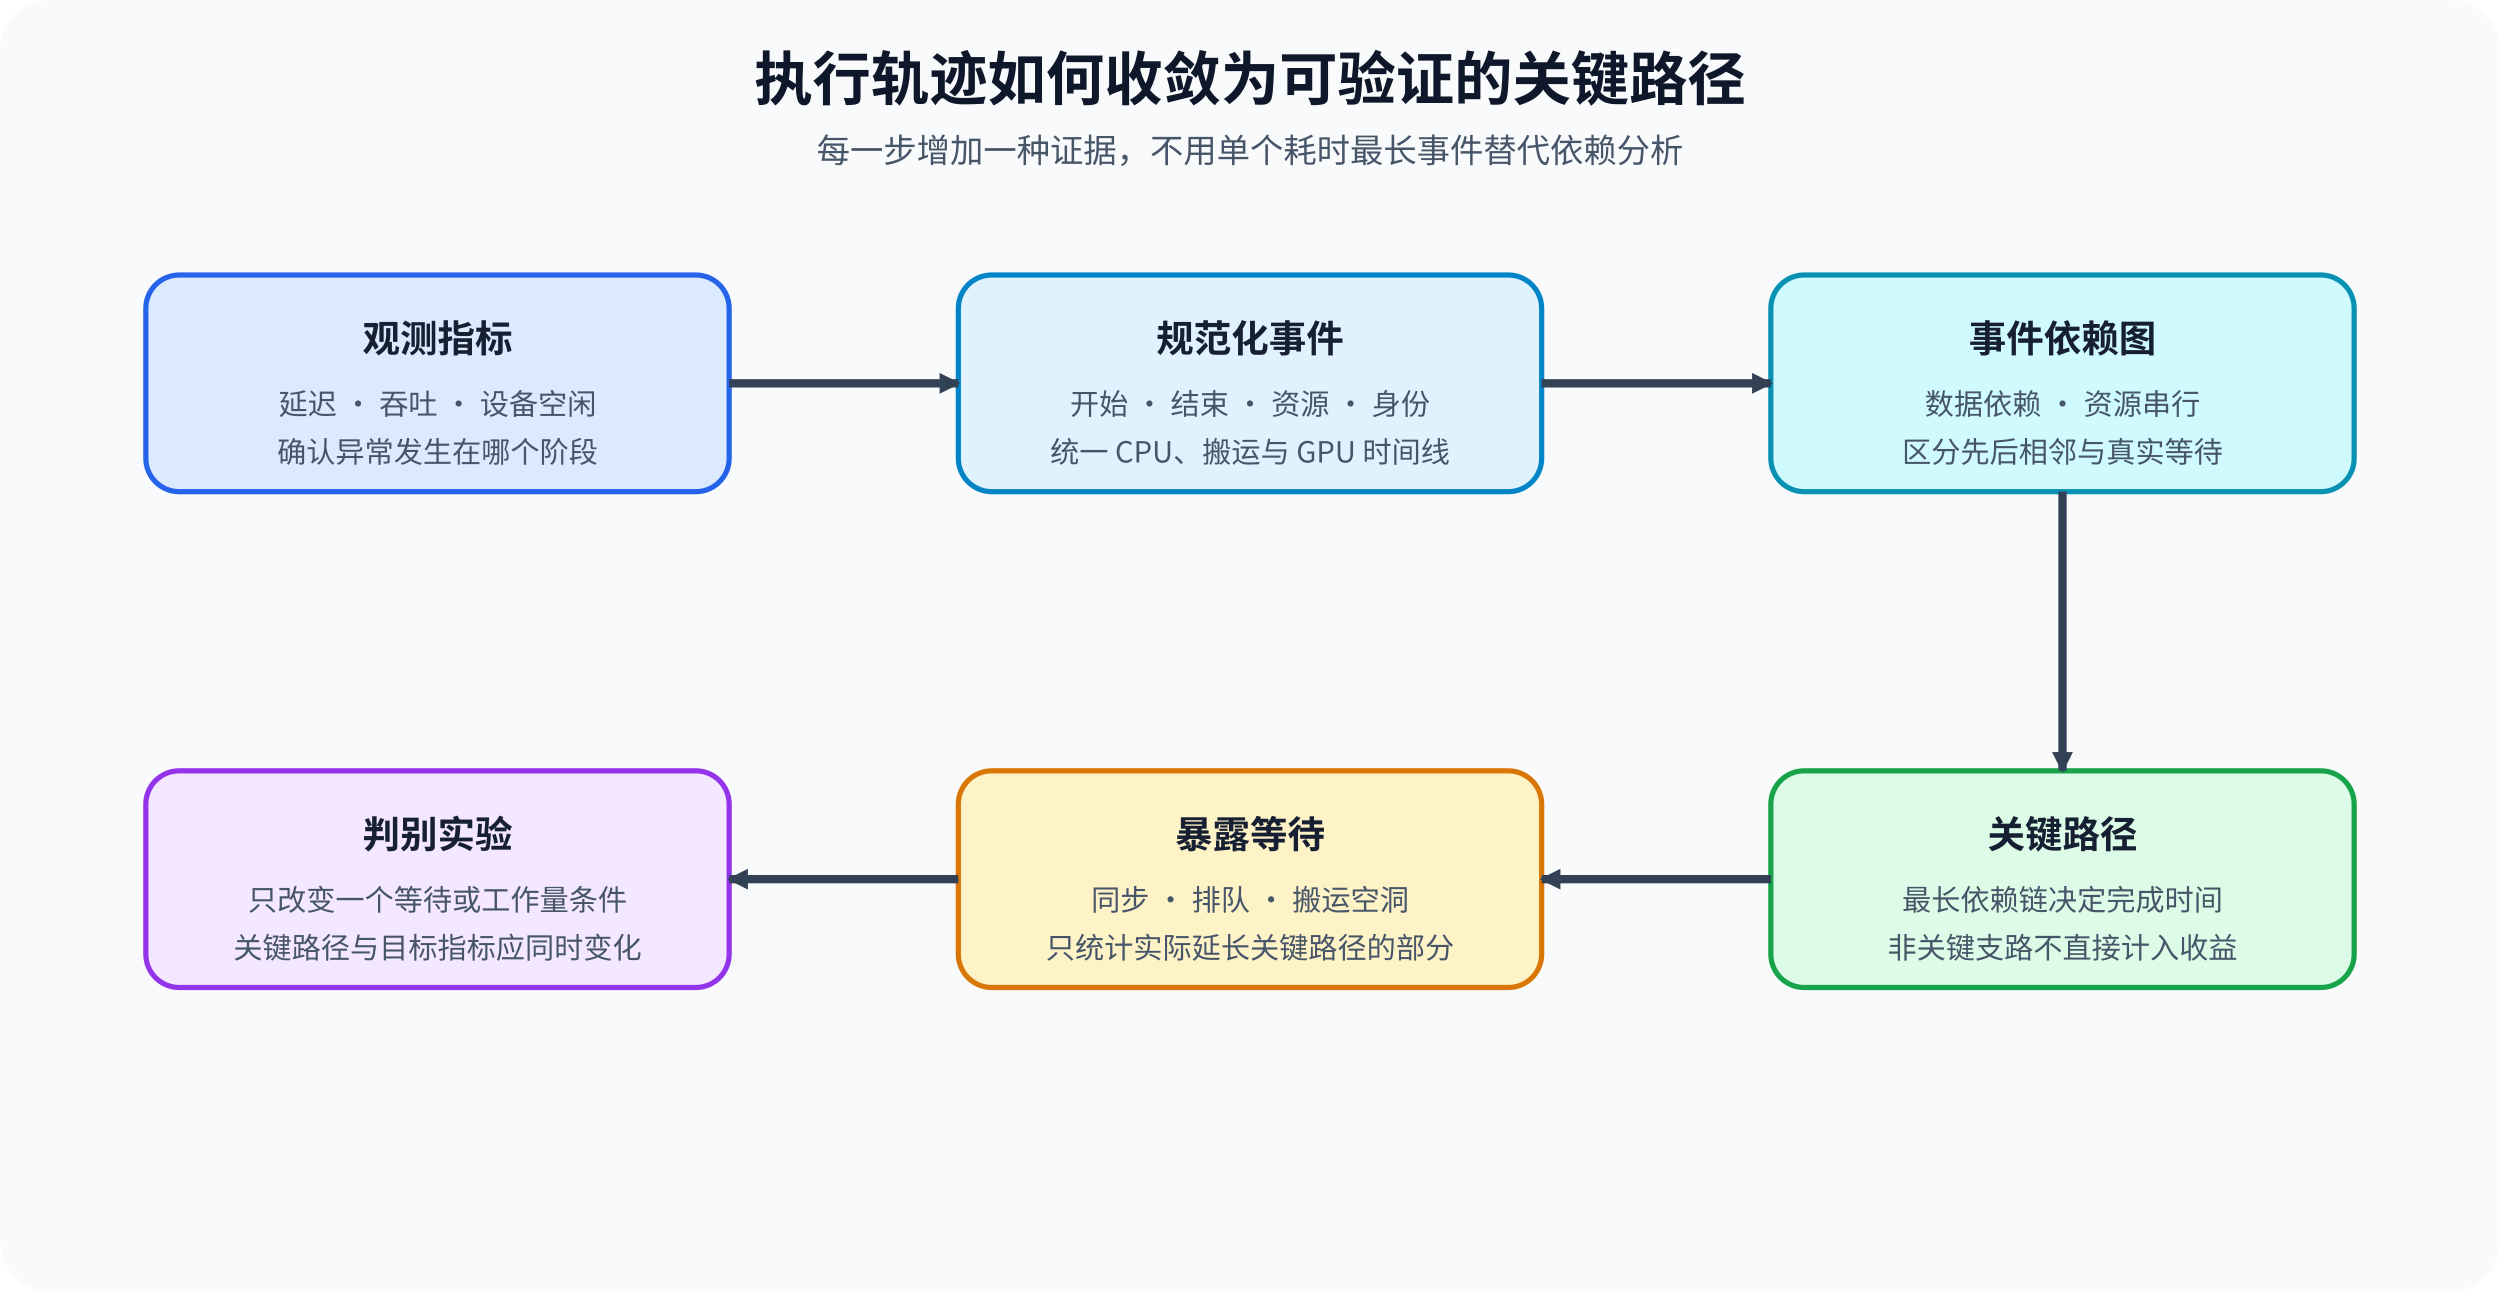
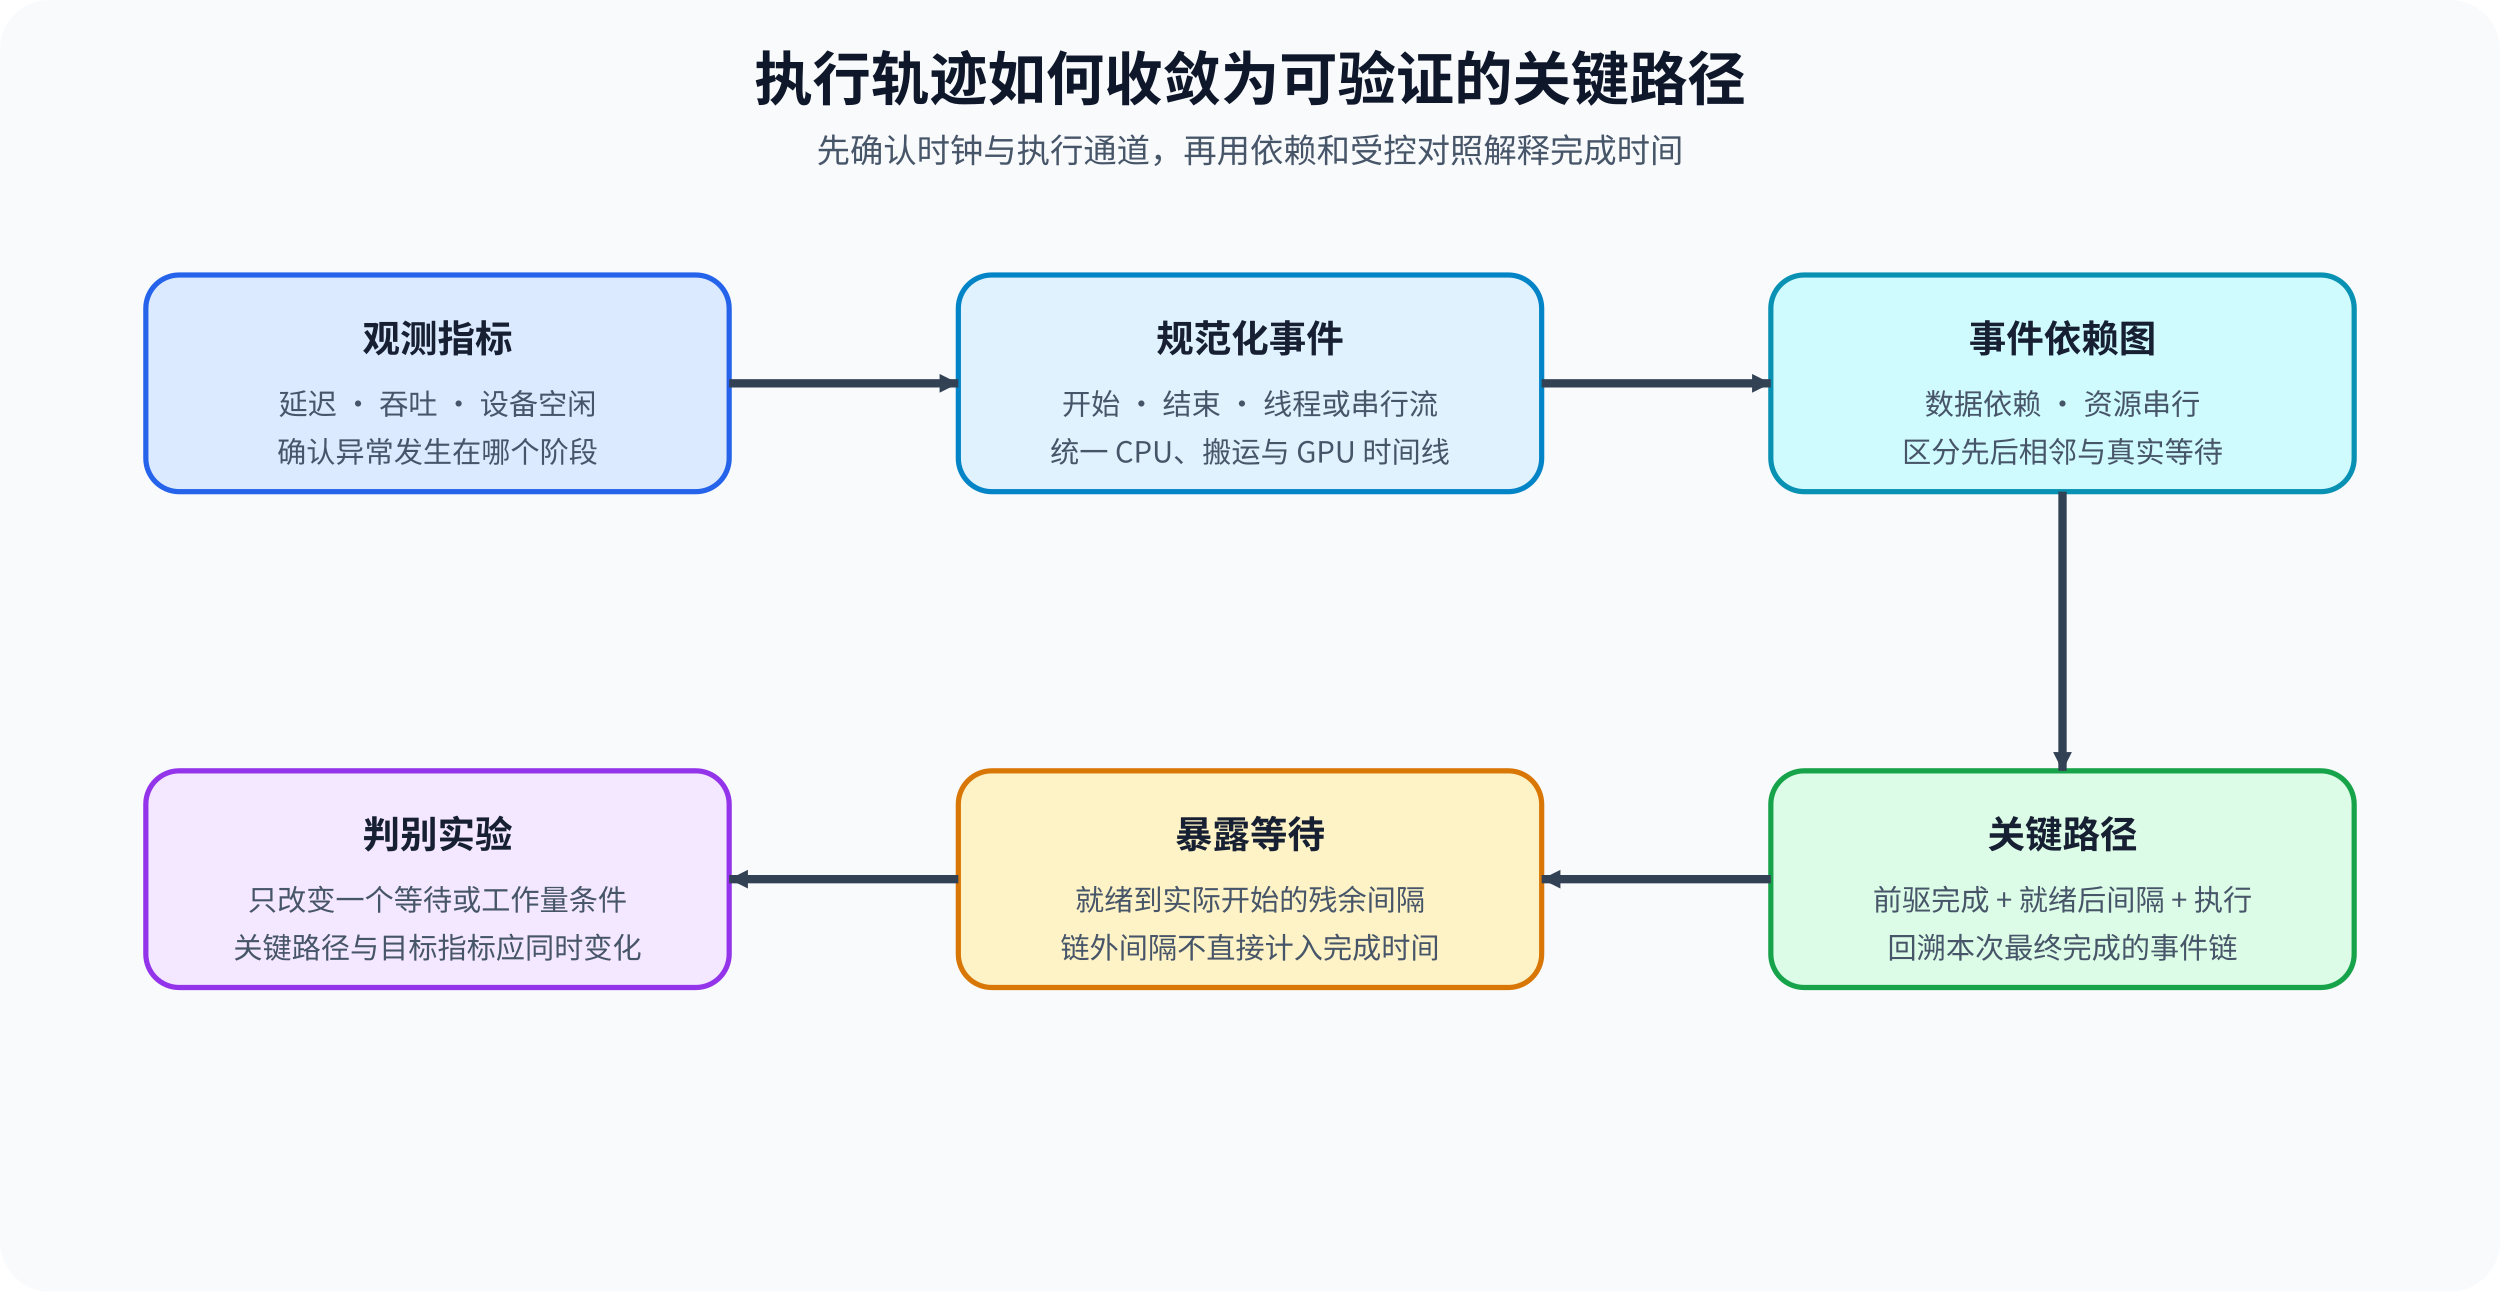
<svg xmlns="http://www.w3.org/2000/svg" width="1200" height="620" viewBox="0 0 1200 620" role="img" aria-labelledby="title desc">
  <defs>
-     <marker id="arrow" markerWidth="10" markerHeight="10" refX="9" refY="5" orient="auto" markerUnits="userSpaceOnUse">
-       <path d="M0 0L10 5L0 10Z" fill="#334155" />
+     <marker id="arrow" markerWidth="9" markerHeight="9" refX="9" refY="4.5" orient="auto" markerUnits="userSpaceOnUse">
+       <path d="M0 0L9 4.5L0 9Z" fill="#334155" />
    </marker>
    <style>
      .title{font-family:"Noto Sans CJK SC",sans-serif;font-size:28px;font-weight:700;fill:#0f172a}.subtitle{font-family:"Noto Sans CJK SC",sans-serif;font-size:16px;fill:#475569}
      .head{font-family:"Noto Sans CJK SC",sans-serif;font-size:18px;font-weight:700;fill:#172033}.body{font-family:"Noto Sans CJK SC",sans-serif;font-size:14px;fill:#475569}
      .edge{fill:none;stroke:#334155;stroke-width:4;marker-end:url(#arrow)}
    </style>
  </defs>
  <rect width="1200" height="620" rx="24" fill="#f8fafc" />
  <text x="600" y="48" text-anchor="middle" class="title">执行轨迹如何收敛为可验证的关键路径</text>
-   <text x="600" y="78" text-anchor="middle" class="subtitle">每一步增加一种证据，不用单个耗时最长事件替代依赖分析</text>
+   <text x="600" y="78" text-anchor="middle" class="subtitle">先确认时钟与执行通道，再用依赖和受控对照解释完成时间</text>
  <g text-anchor="middle">
-     <rect x="70" y="132" width="280" height="104" rx="16" fill="#dbeafe" stroke="#2563eb" stroke-width="2.5" />
+     <rect id="metric" x="70" y="132" width="280" height="104" rx="16" fill="#dbeafe" stroke="#2563eb" stroke-width="2.5" />
    <text x="210" y="169" class="head">观测指标</text>
    <text x="210" y="199" class="body">延迟 · 吞吐 · 设备空闲</text>
    <text x="210" y="222" class="body">确认异常发生在哪个阶段</text>
-     <rect x="460" y="132" width="280" height="104" rx="16" fill="#e0f2fe" stroke="#0284c7" stroke-width="2.5" />
+     <rect id="events" x="460" y="132" width="280" height="104" rx="16" fill="#e0f2fe" stroke="#0284c7" stroke-width="2.5" />
    <text x="600" y="169" class="head">规范化事件</text>
-     <text x="600" y="199" class="body">开始 · 结束 · 资源 · 身份</text>
+     <text x="600" y="199" class="body">开始 · 结束 · 线程或串行流</text>
    <text x="600" y="222" class="body">统一 CPU、搬运与 GPU 时间线</text>
-     <rect x="850" y="132" width="280" height="104" rx="16" fill="#cffafe" stroke="#0891b2" stroke-width="2.5" />
+     <rect id="dag" x="850" y="132" width="280" height="104" rx="16" fill="#cffafe" stroke="#0891b2" stroke-width="2.5" />
    <text x="990" y="169" class="head">事件依赖图</text>
    <text x="990" y="199" class="body">数据依赖 · 资源串行</text>
    <text x="990" y="222" class="body">区分先后相邻与真实等待</text>
-     <rect x="850" y="370" width="280" height="104" rx="16" fill="#dcfce7" stroke="#16a34a" stroke-width="2.5" />
+     <rect id="path" x="850" y="370" width="280" height="104" rx="16" fill="#dcfce7" stroke="#16a34a" stroke-width="2.5" />
    <text x="990" y="407" class="head">关键路径</text>
-     <text x="990" y="437" class="body">最长依赖链决定完成时间</text>
-     <text x="990" y="460" class="body">非关键支路不直接计入收益</text>
-     <rect x="460" y="370" width="280" height="104" rx="16" fill="#fef3c7" stroke="#d97706" stroke-width="2.5" />
+     <text x="990" y="437" class="body">前驱完成 + 就绪后间隔 + 执行</text>
+     <text x="990" y="460" class="body">回溯本次最终完成的事件链</text>
+     <rect id="wait" x="460" y="370" width="280" height="104" rx="16" fill="#fef3c7" stroke="#d97706" stroke-width="2.5" />
    <text x="600" y="407" class="head">暴露等待</text>
-     <text x="600" y="437" class="body">同步 · 排队 · 搬运空洞</text>
-     <text x="600" y="460" class="body">只统计实际延长关键路径的部分</text>
-     <rect x="70" y="370" width="280" height="104" rx="16" fill="#f3e8ff" stroke="#9333ea" stroke-width="2.5" />
+     <text x="600" y="437" class="body">就绪到实际开始的残余间隔</text>
+     <text x="600" y="460" class="body">链外间隔不直接计入完成时间</text>
+     <rect id="test" x="70" y="370" width="280" height="104" rx="16" fill="#f3e8ff" stroke="#9333ea" stroke-width="2.5" />
    <text x="210" y="407" class="head">判别实验</text>
    <text x="210" y="437" class="body">只改变一个等待或工作量条件</text>
    <text x="210" y="460" class="body">关键路径与目标指标应同时变化</text>
  </g>
-   <path d="M350 184H460" class="edge" />
-   <path d="M740 184H850" class="edge" />
-   <path d="M990 236V370" class="edge" />
-   <path d="M850 422H740" class="edge" />
-   <path d="M460 422H350" class="edge" />
+   <path d="M350 184H460" class="edge" data-source="metric" data-target="events" marker-end="url(#arrow)" />
+   <path d="M740 184H850" class="edge" data-source="events" data-target="dag" marker-end="url(#arrow)" />
+   <path d="M990 236V370" class="edge" data-source="dag" data-target="path" marker-end="url(#arrow)" />
+   <path d="M850 422H740" class="edge" data-source="path" data-target="wait" marker-end="url(#arrow)" />
+   <path d="M460 422H350" class="edge" data-source="wait" data-target="test" marker-end="url(#arrow)" />
</svg>
